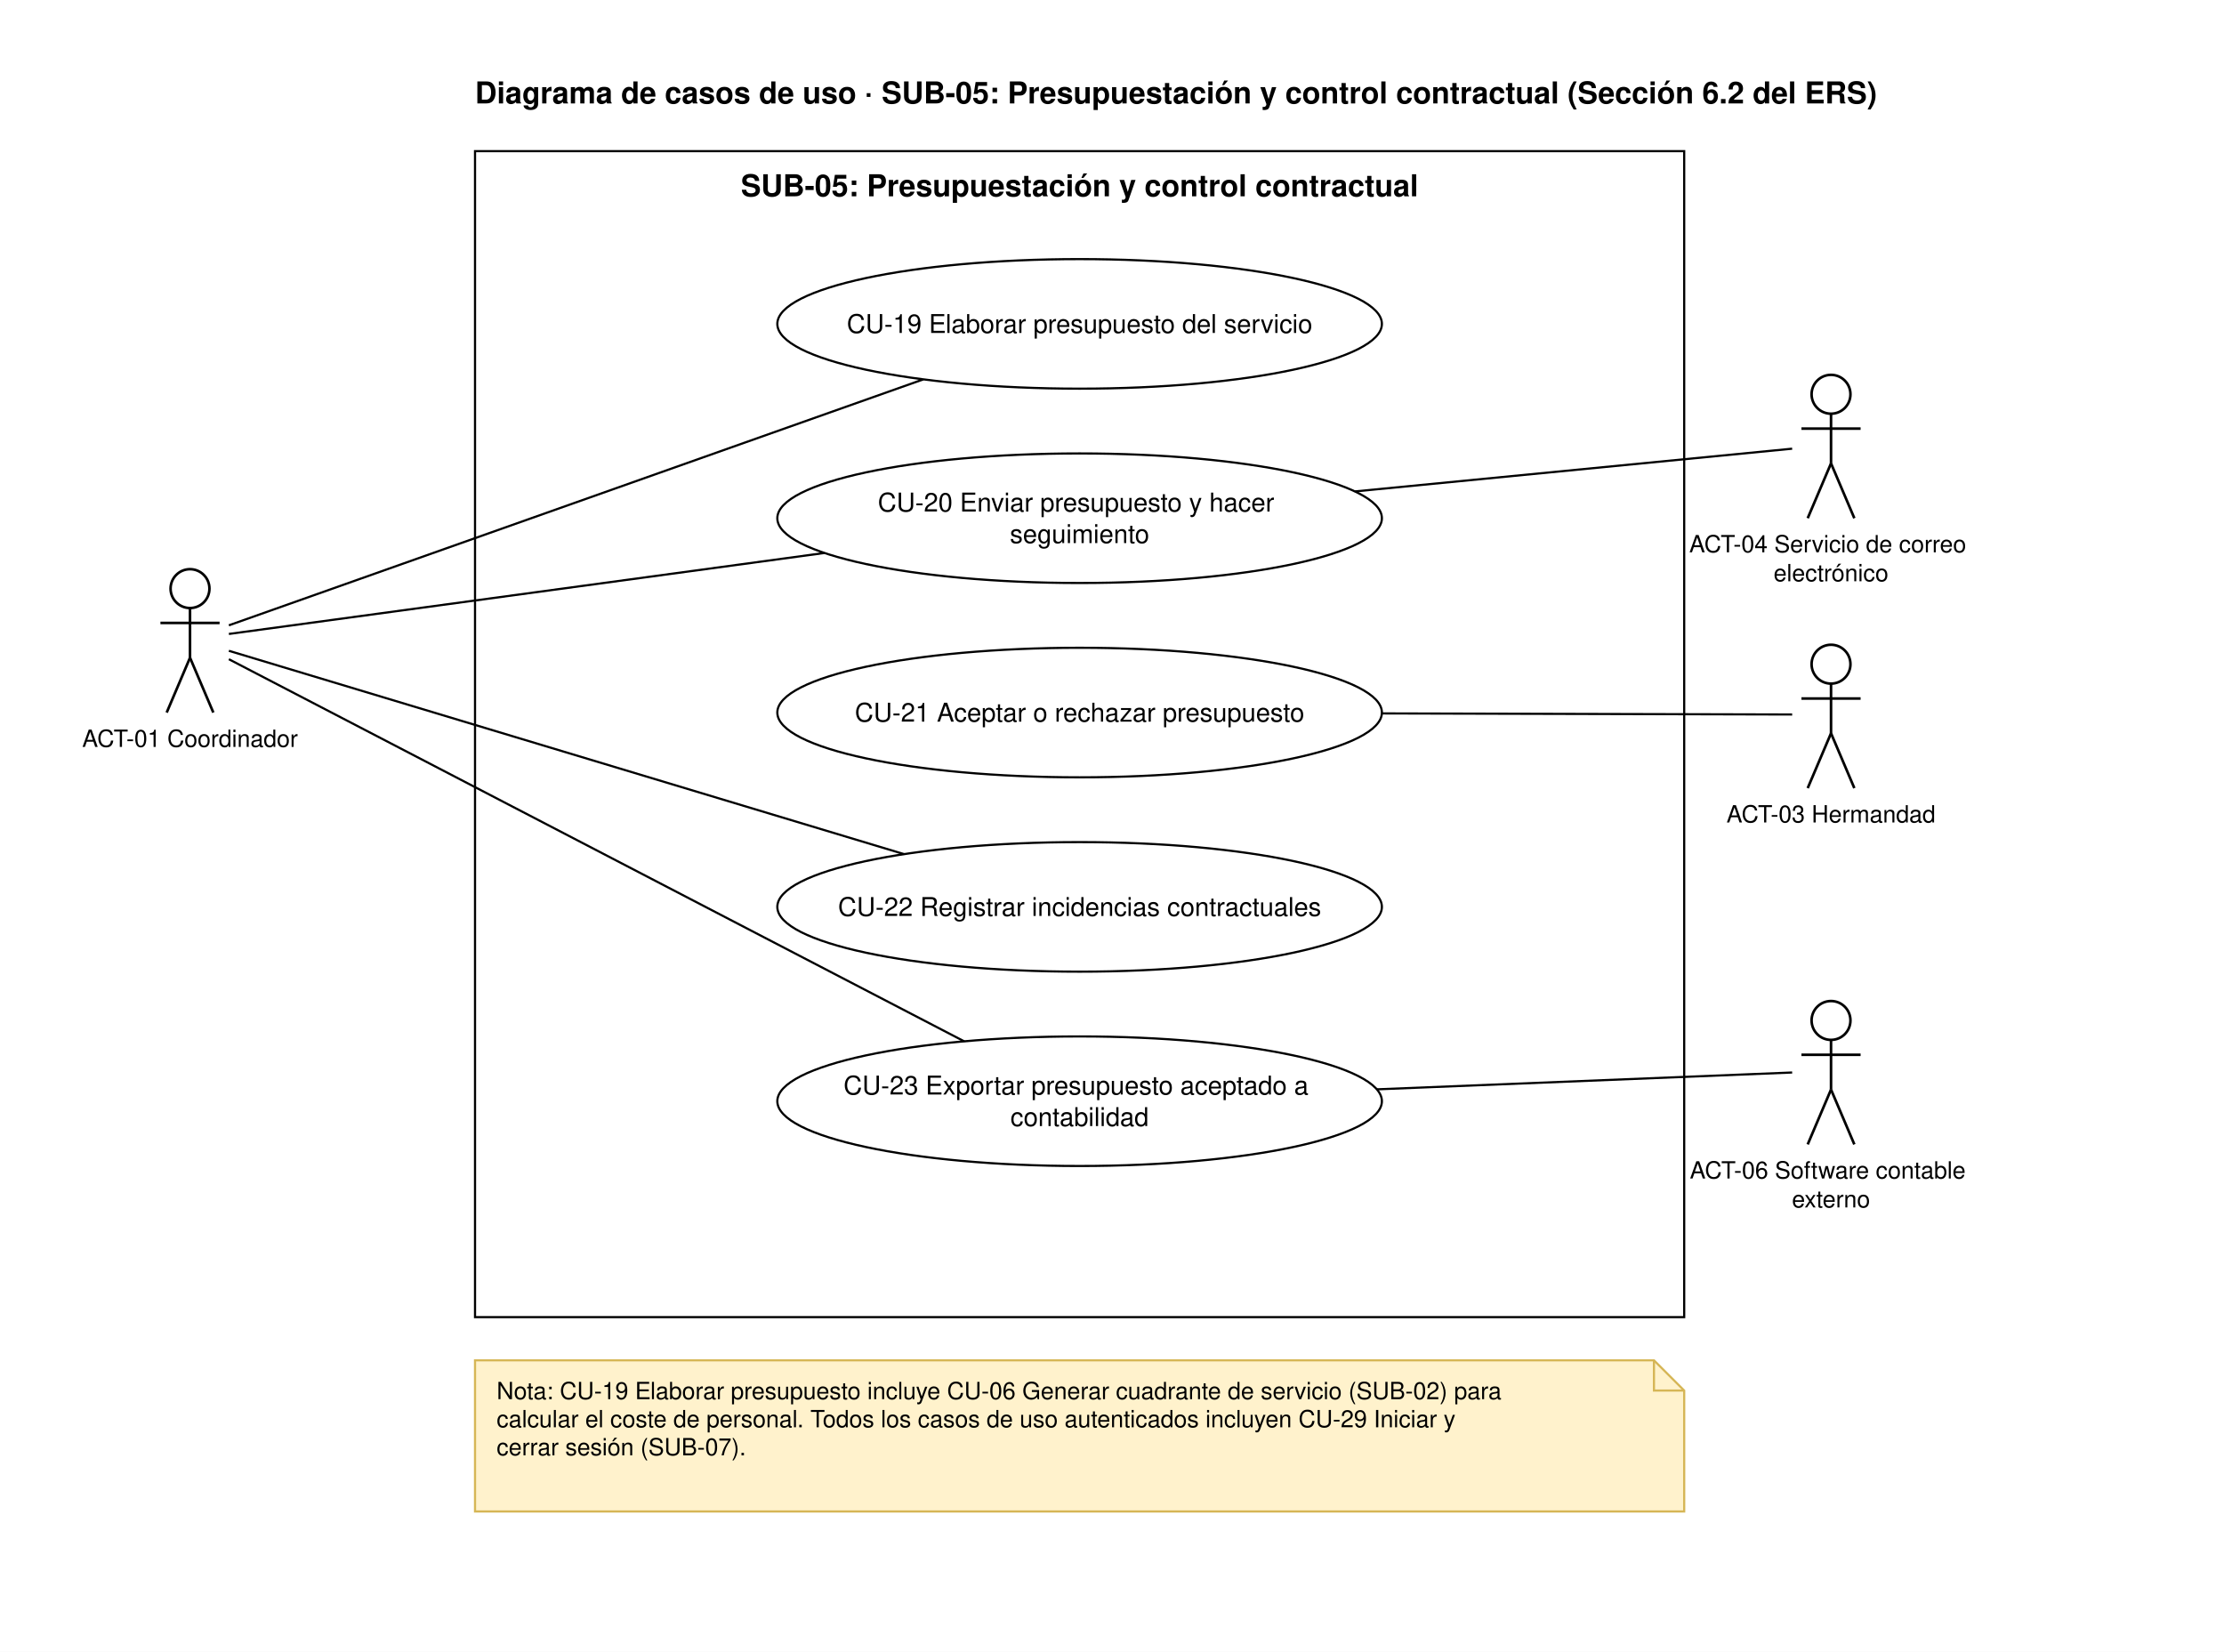
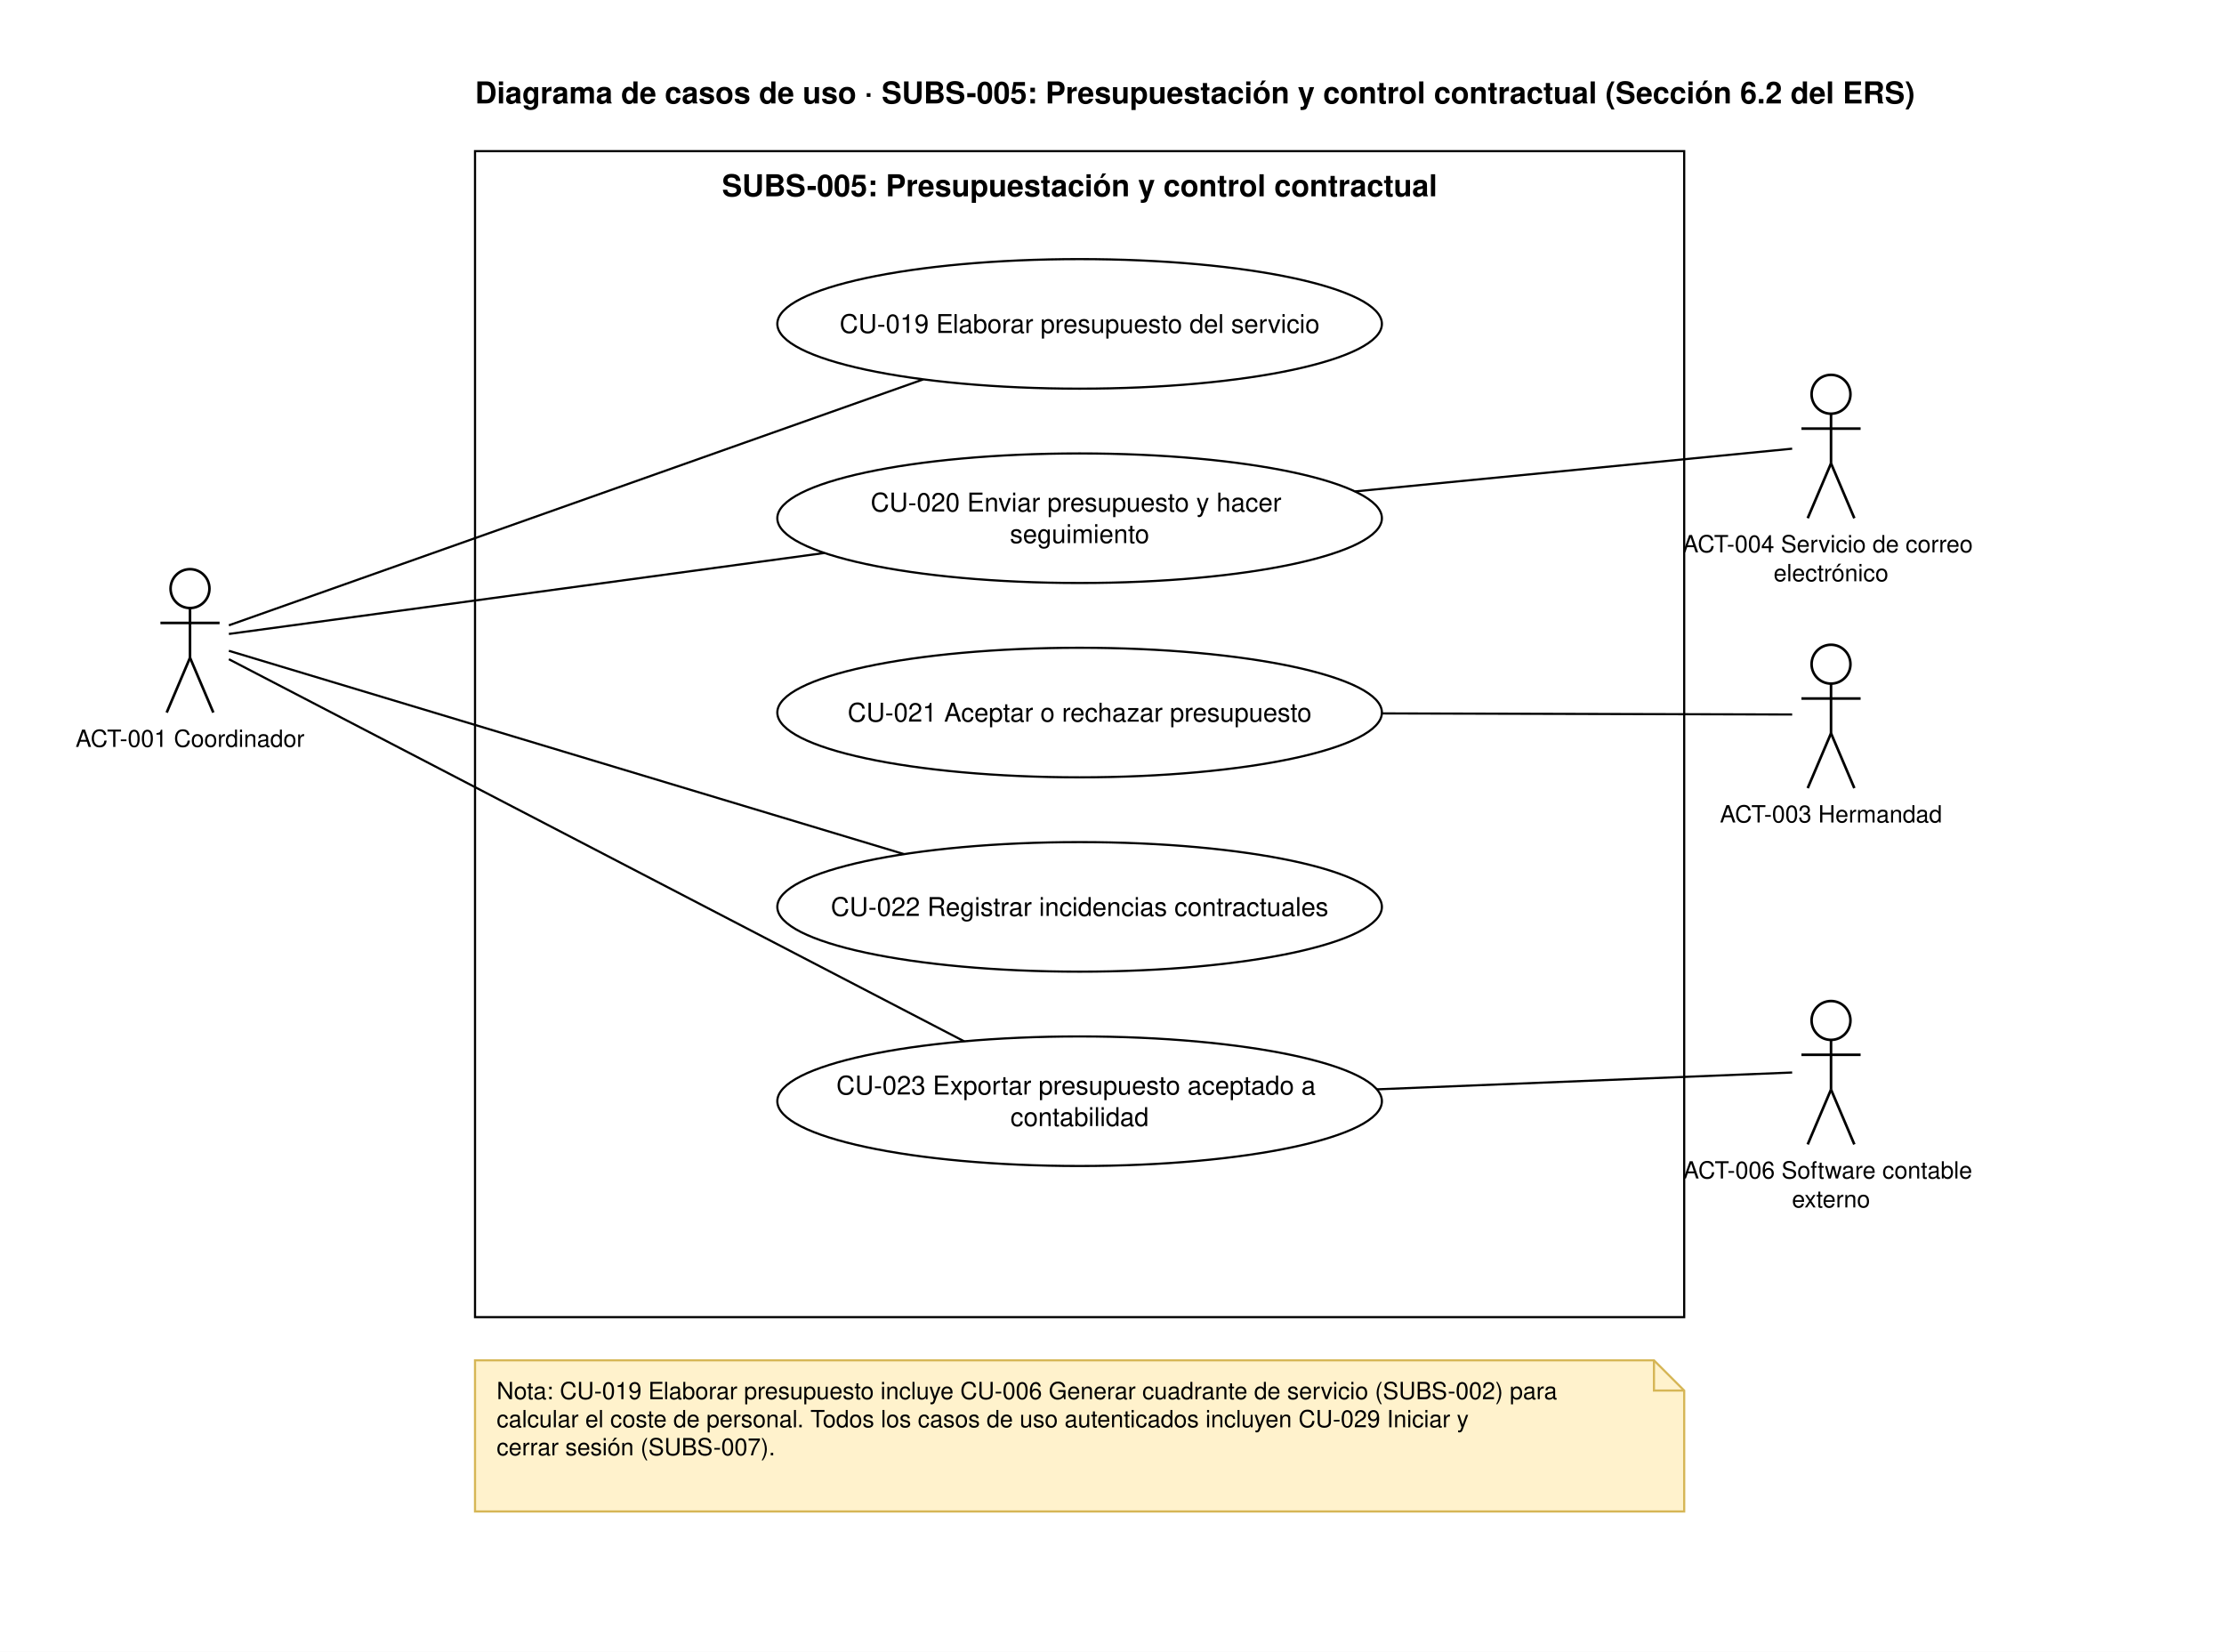
<svg xmlns="http://www.w3.org/2000/svg" viewBox="20.0 -10.0 1030.0 765.0" width="1030" height="765">
  <rect x="20.0" y="-10.0" width="1030.0" height="765.0" fill="#ffffff" />
  <line x1="126.0" y1="279.6" x2="447.6" y2="165.7" stroke="#000000" stroke-width="1" />
  <line x1="126.0" y1="283.6" x2="401.8" y2="246.1" stroke="#000000" stroke-width="1" />
  <line x1="126.0" y1="291.4" x2="438.8" y2="385.6" stroke="#000000" stroke-width="1" />
  <line x1="126.0" y1="295.3" x2="466.6" y2="472.3" stroke="#000000" stroke-width="1" />
  <line x1="850.0" y1="197.8" x2="647.4" y2="217.6" stroke="#000000" stroke-width="1" />
  <line x1="850.0" y1="320.9" x2="660.0" y2="320.4" stroke="#000000" stroke-width="1" />
  <line x1="850.0" y1="486.7" x2="657.6" y2="494.5" stroke="#000000" stroke-width="1" />
-   <text x="240.0" y="37.9" font-family="Helvetica, Arial, sans-serif" font-size="14" text-anchor="start" fill="#000000" font-weight="bold">Diagrama de casos de uso · SUB-05: Presupuestación y control contractual (Sección 6.2 del ERS)</text>
+   <text x="240.0" y="37.9" font-family="Helvetica, Arial, sans-serif" font-size="14" text-anchor="start" fill="#000000" font-weight="bold">Diagrama de casos de uso · SUBS-005: Presupuestación y control contractual (Sección 6.2 del ERS)</text>
  <rect x="240.0" y="60.0" width="560.0" height="540.0" fill="none" stroke="#000000" stroke-width="1" />
  <text x="520.0" y="80.9" font-family="Helvetica, Arial, sans-serif" font-size="14" text-anchor="middle" fill="#000000" font-weight="bold">
-     <tspan x="520.0">SUB-05: Presupuestación y control contractual</tspan>
+     <tspan x="520.0">SUBS-005: Presupuestación y control contractual</tspan>
  </text>
  <circle cx="108.0" cy="262.6" r="9.0" fill="#ffffff" stroke="#000000" stroke-width="1.2" />
  <line x1="108.0" y1="271.6" x2="108.0" y2="294.6" stroke="#000000" stroke-width="1.2" />
  <line x1="94.3" y1="278.5" x2="121.7" y2="278.5" stroke="#000000" stroke-width="1.2" />
  <line x1="108.0" y1="294.6" x2="97.2" y2="320.0" stroke="#000000" stroke-width="1.2" />
  <line x1="108.0" y1="294.6" x2="118.8" y2="320.0" stroke="#000000" stroke-width="1.2" />
  <text x="108.0" y="335.9" font-family="Helvetica, Arial, sans-serif" font-size="11" text-anchor="middle" fill="#000000">
-     <tspan x="108.0">ACT-01 Coordinador</tspan>
+     <tspan x="108.0">ACT-001 Coordinador</tspan>
  </text>
  <circle cx="868.0" cy="172.6" r="9.0" fill="#ffffff" stroke="#000000" stroke-width="1.2" />
  <line x1="868.0" y1="181.6" x2="868.0" y2="204.6" stroke="#000000" stroke-width="1.2" />
  <line x1="854.3" y1="188.5" x2="881.7" y2="188.5" stroke="#000000" stroke-width="1.2" />
  <line x1="868.0" y1="204.6" x2="857.2" y2="230.0" stroke="#000000" stroke-width="1.2" />
  <line x1="868.0" y1="204.6" x2="878.8" y2="230.0" stroke="#000000" stroke-width="1.2" />
  <text x="868.0" y="245.8" font-family="Helvetica, Arial, sans-serif" font-size="11" text-anchor="middle" fill="#000000">
-     <tspan x="868.0">ACT-04 Servicio de correo</tspan>
+     <tspan x="868.0">ACT-004 Servicio de correo</tspan>
    <tspan x="868.0" dy="13.4">electrónico</tspan>
  </text>
  <circle cx="868.0" cy="297.6" r="9.0" fill="#ffffff" stroke="#000000" stroke-width="1.2" />
  <line x1="868.0" y1="306.6" x2="868.0" y2="329.6" stroke="#000000" stroke-width="1.2" />
  <line x1="854.3" y1="313.5" x2="881.7" y2="313.5" stroke="#000000" stroke-width="1.2" />
  <line x1="868.0" y1="329.6" x2="857.2" y2="355.0" stroke="#000000" stroke-width="1.2" />
  <line x1="868.0" y1="329.6" x2="878.8" y2="355.0" stroke="#000000" stroke-width="1.2" />
  <text x="868.0" y="370.9" font-family="Helvetica, Arial, sans-serif" font-size="11" text-anchor="middle" fill="#000000">
-     <tspan x="868.0">ACT-03 Hermandad</tspan>
+     <tspan x="868.0">ACT-003 Hermandad</tspan>
  </text>
  <circle cx="868.0" cy="462.6" r="9.0" fill="#ffffff" stroke="#000000" stroke-width="1.2" />
  <line x1="868.0" y1="471.6" x2="868.0" y2="494.6" stroke="#000000" stroke-width="1.2" />
  <line x1="854.3" y1="478.5" x2="881.7" y2="478.5" stroke="#000000" stroke-width="1.2" />
  <line x1="868.0" y1="494.6" x2="857.2" y2="520.0" stroke="#000000" stroke-width="1.2" />
  <line x1="868.0" y1="494.6" x2="878.8" y2="520.0" stroke="#000000" stroke-width="1.2" />
  <text x="868.0" y="535.8" font-family="Helvetica, Arial, sans-serif" font-size="11" text-anchor="middle" fill="#000000">
-     <tspan x="868.0">ACT-06 Software contable</tspan>
+     <tspan x="868.0">ACT-006 Software contable</tspan>
    <tspan x="868.0" dy="13.4">externo</tspan>
  </text>
  <ellipse cx="520.0" cy="140.0" rx="140.0" ry="30.0" fill="#ffffff" stroke="#000000" stroke-width="1" />
  <text x="520.0" y="144.2" font-family="Helvetica, Arial, sans-serif" font-size="12" text-anchor="middle" fill="#000000">
-     <tspan x="520.0">CU-19 Elaborar presupuesto del servicio</tspan>
+     <tspan x="520.0">CU-019 Elaborar presupuesto del servicio</tspan>
  </text>
  <ellipse cx="520.0" cy="230.0" rx="140.0" ry="30.0" fill="#ffffff" stroke="#000000" stroke-width="1" />
  <text x="520.0" y="226.9" font-family="Helvetica, Arial, sans-serif" font-size="12" text-anchor="middle" fill="#000000">
-     <tspan x="520.0">CU-20 Enviar presupuesto y hacer</tspan>
+     <tspan x="520.0">CU-020 Enviar presupuesto y hacer</tspan>
    <tspan x="520.0" dy="14.6">seguimiento</tspan>
  </text>
  <ellipse cx="520.0" cy="320.0" rx="140.0" ry="30.0" fill="#ffffff" stroke="#000000" stroke-width="1" />
  <text x="520.0" y="324.2" font-family="Helvetica, Arial, sans-serif" font-size="12" text-anchor="middle" fill="#000000">
-     <tspan x="520.0">CU-21 Aceptar o rechazar presupuesto</tspan>
+     <tspan x="520.0">CU-021 Aceptar o rechazar presupuesto</tspan>
  </text>
  <ellipse cx="520.0" cy="410.0" rx="140.0" ry="30.0" fill="#ffffff" stroke="#000000" stroke-width="1" />
  <text x="520.0" y="414.2" font-family="Helvetica, Arial, sans-serif" font-size="12" text-anchor="middle" fill="#000000">
-     <tspan x="520.0">CU-22 Registrar incidencias contractuales</tspan>
+     <tspan x="520.0">CU-022 Registrar incidencias contractuales</tspan>
  </text>
  <ellipse cx="520.0" cy="500.0" rx="140.0" ry="30.0" fill="#ffffff" stroke="#000000" stroke-width="1" />
  <text x="520.0" y="496.9" font-family="Helvetica, Arial, sans-serif" font-size="12" text-anchor="middle" fill="#000000">
-     <tspan x="520.0">CU-23 Exportar presupuesto aceptado a</tspan>
+     <tspan x="520.0">CU-023 Exportar presupuesto aceptado a</tspan>
    <tspan x="520.0" dy="14.6">contabilidad</tspan>
  </text>
  <polygon points="240.0,620.0 786.0,620.0 800.0,634.0 800.0,690.0 240.0,690.0" fill="#fff2cc" stroke="#d6b656" stroke-width="1" />
  <polyline points="786.0,620.0 786.0,634.0 800.0,634.0" fill="none" stroke="#d6b656" stroke-width="1" />
-   <text x="250.0" y="638.0" font-family="Helvetica, Arial, sans-serif" font-size="11" text-anchor="start" fill="#000000">Nota: CU-19 Elaborar presupuesto incluye CU-06 Generar cuadrante de servicio (SUB-02) para</text>
-   <text x="250.0" y="651.0" font-family="Helvetica, Arial, sans-serif" font-size="11" text-anchor="start" fill="#000000">calcular el coste de personal. Todos los casos de uso autenticados incluyen CU-29 Iniciar y</text>
-   <text x="250.0" y="664.0" font-family="Helvetica, Arial, sans-serif" font-size="11" text-anchor="start" fill="#000000">cerrar sesión (SUB-07).</text>
+   <text x="250.0" y="638.0" font-family="Helvetica, Arial, sans-serif" font-size="11" text-anchor="start" fill="#000000">Nota: CU-019 Elaborar presupuesto incluye CU-006 Generar cuadrante de servicio (SUBS-002) para</text>
+   <text x="250.0" y="651.0" font-family="Helvetica, Arial, sans-serif" font-size="11" text-anchor="start" fill="#000000">calcular el coste de personal. Todos los casos de uso autenticados incluyen CU-029 Iniciar y</text>
+   <text x="250.0" y="664.0" font-family="Helvetica, Arial, sans-serif" font-size="11" text-anchor="start" fill="#000000">cerrar sesión (SUBS-007).</text>
</svg>
